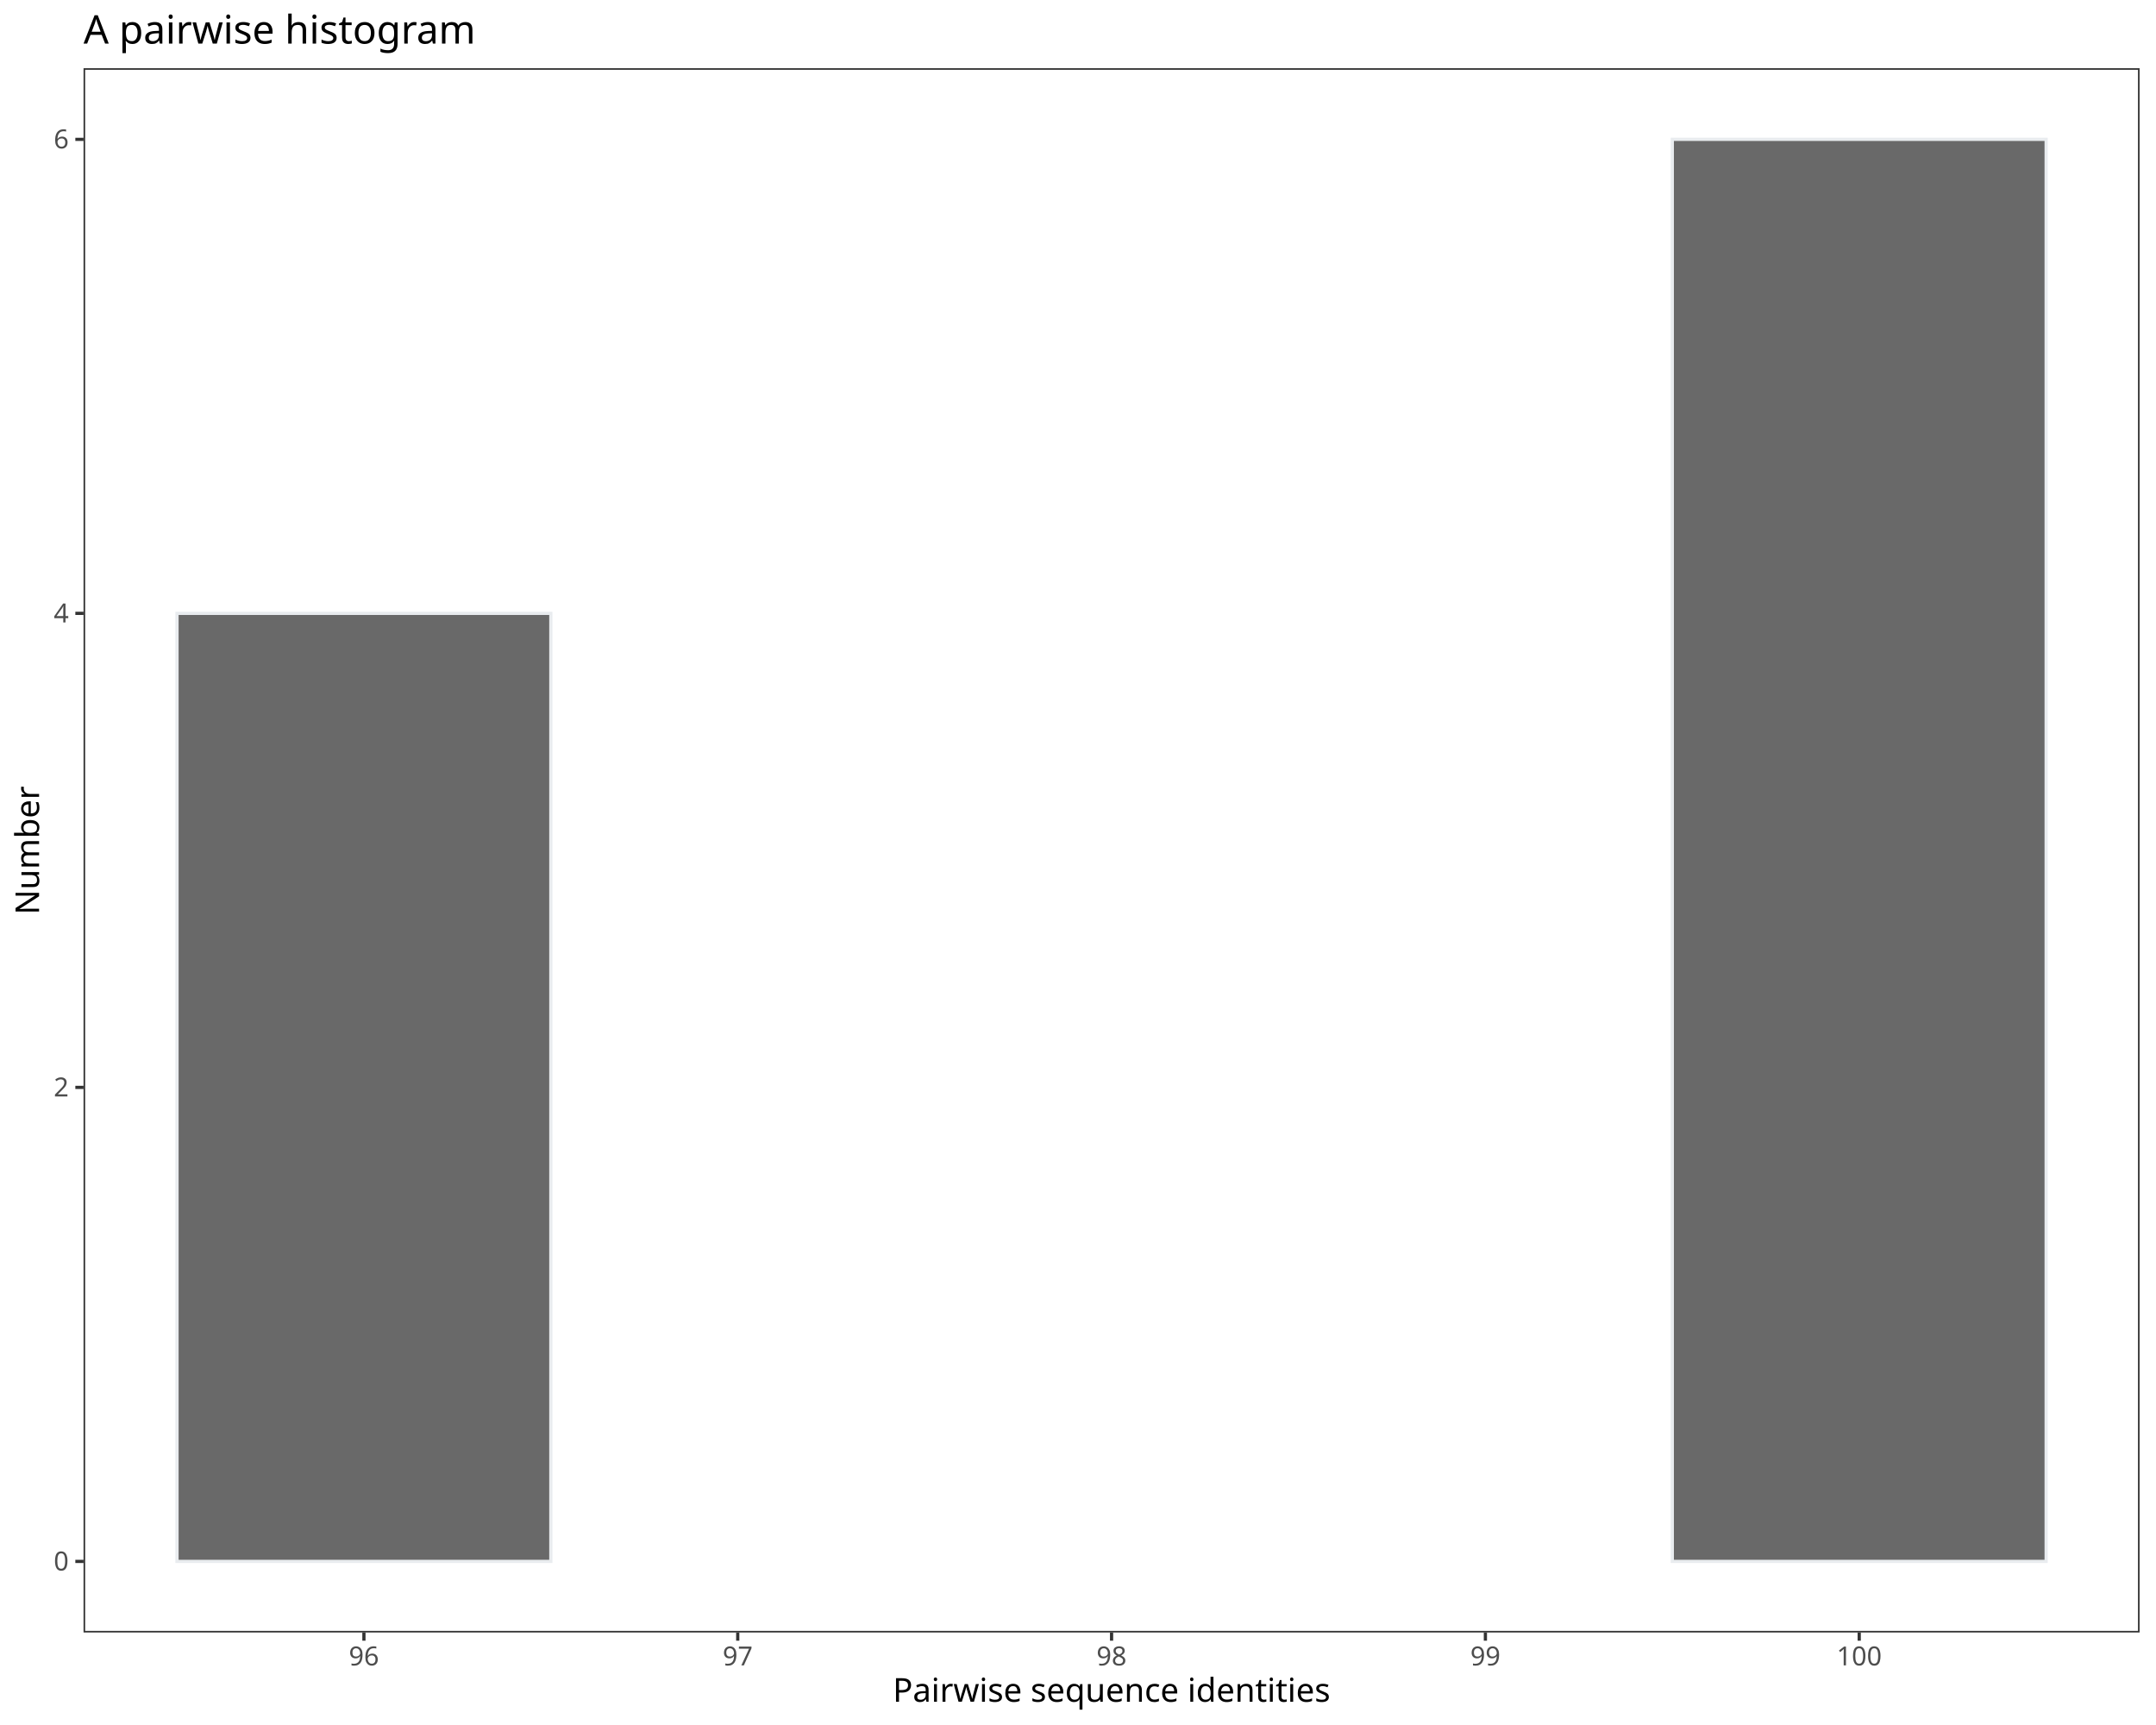
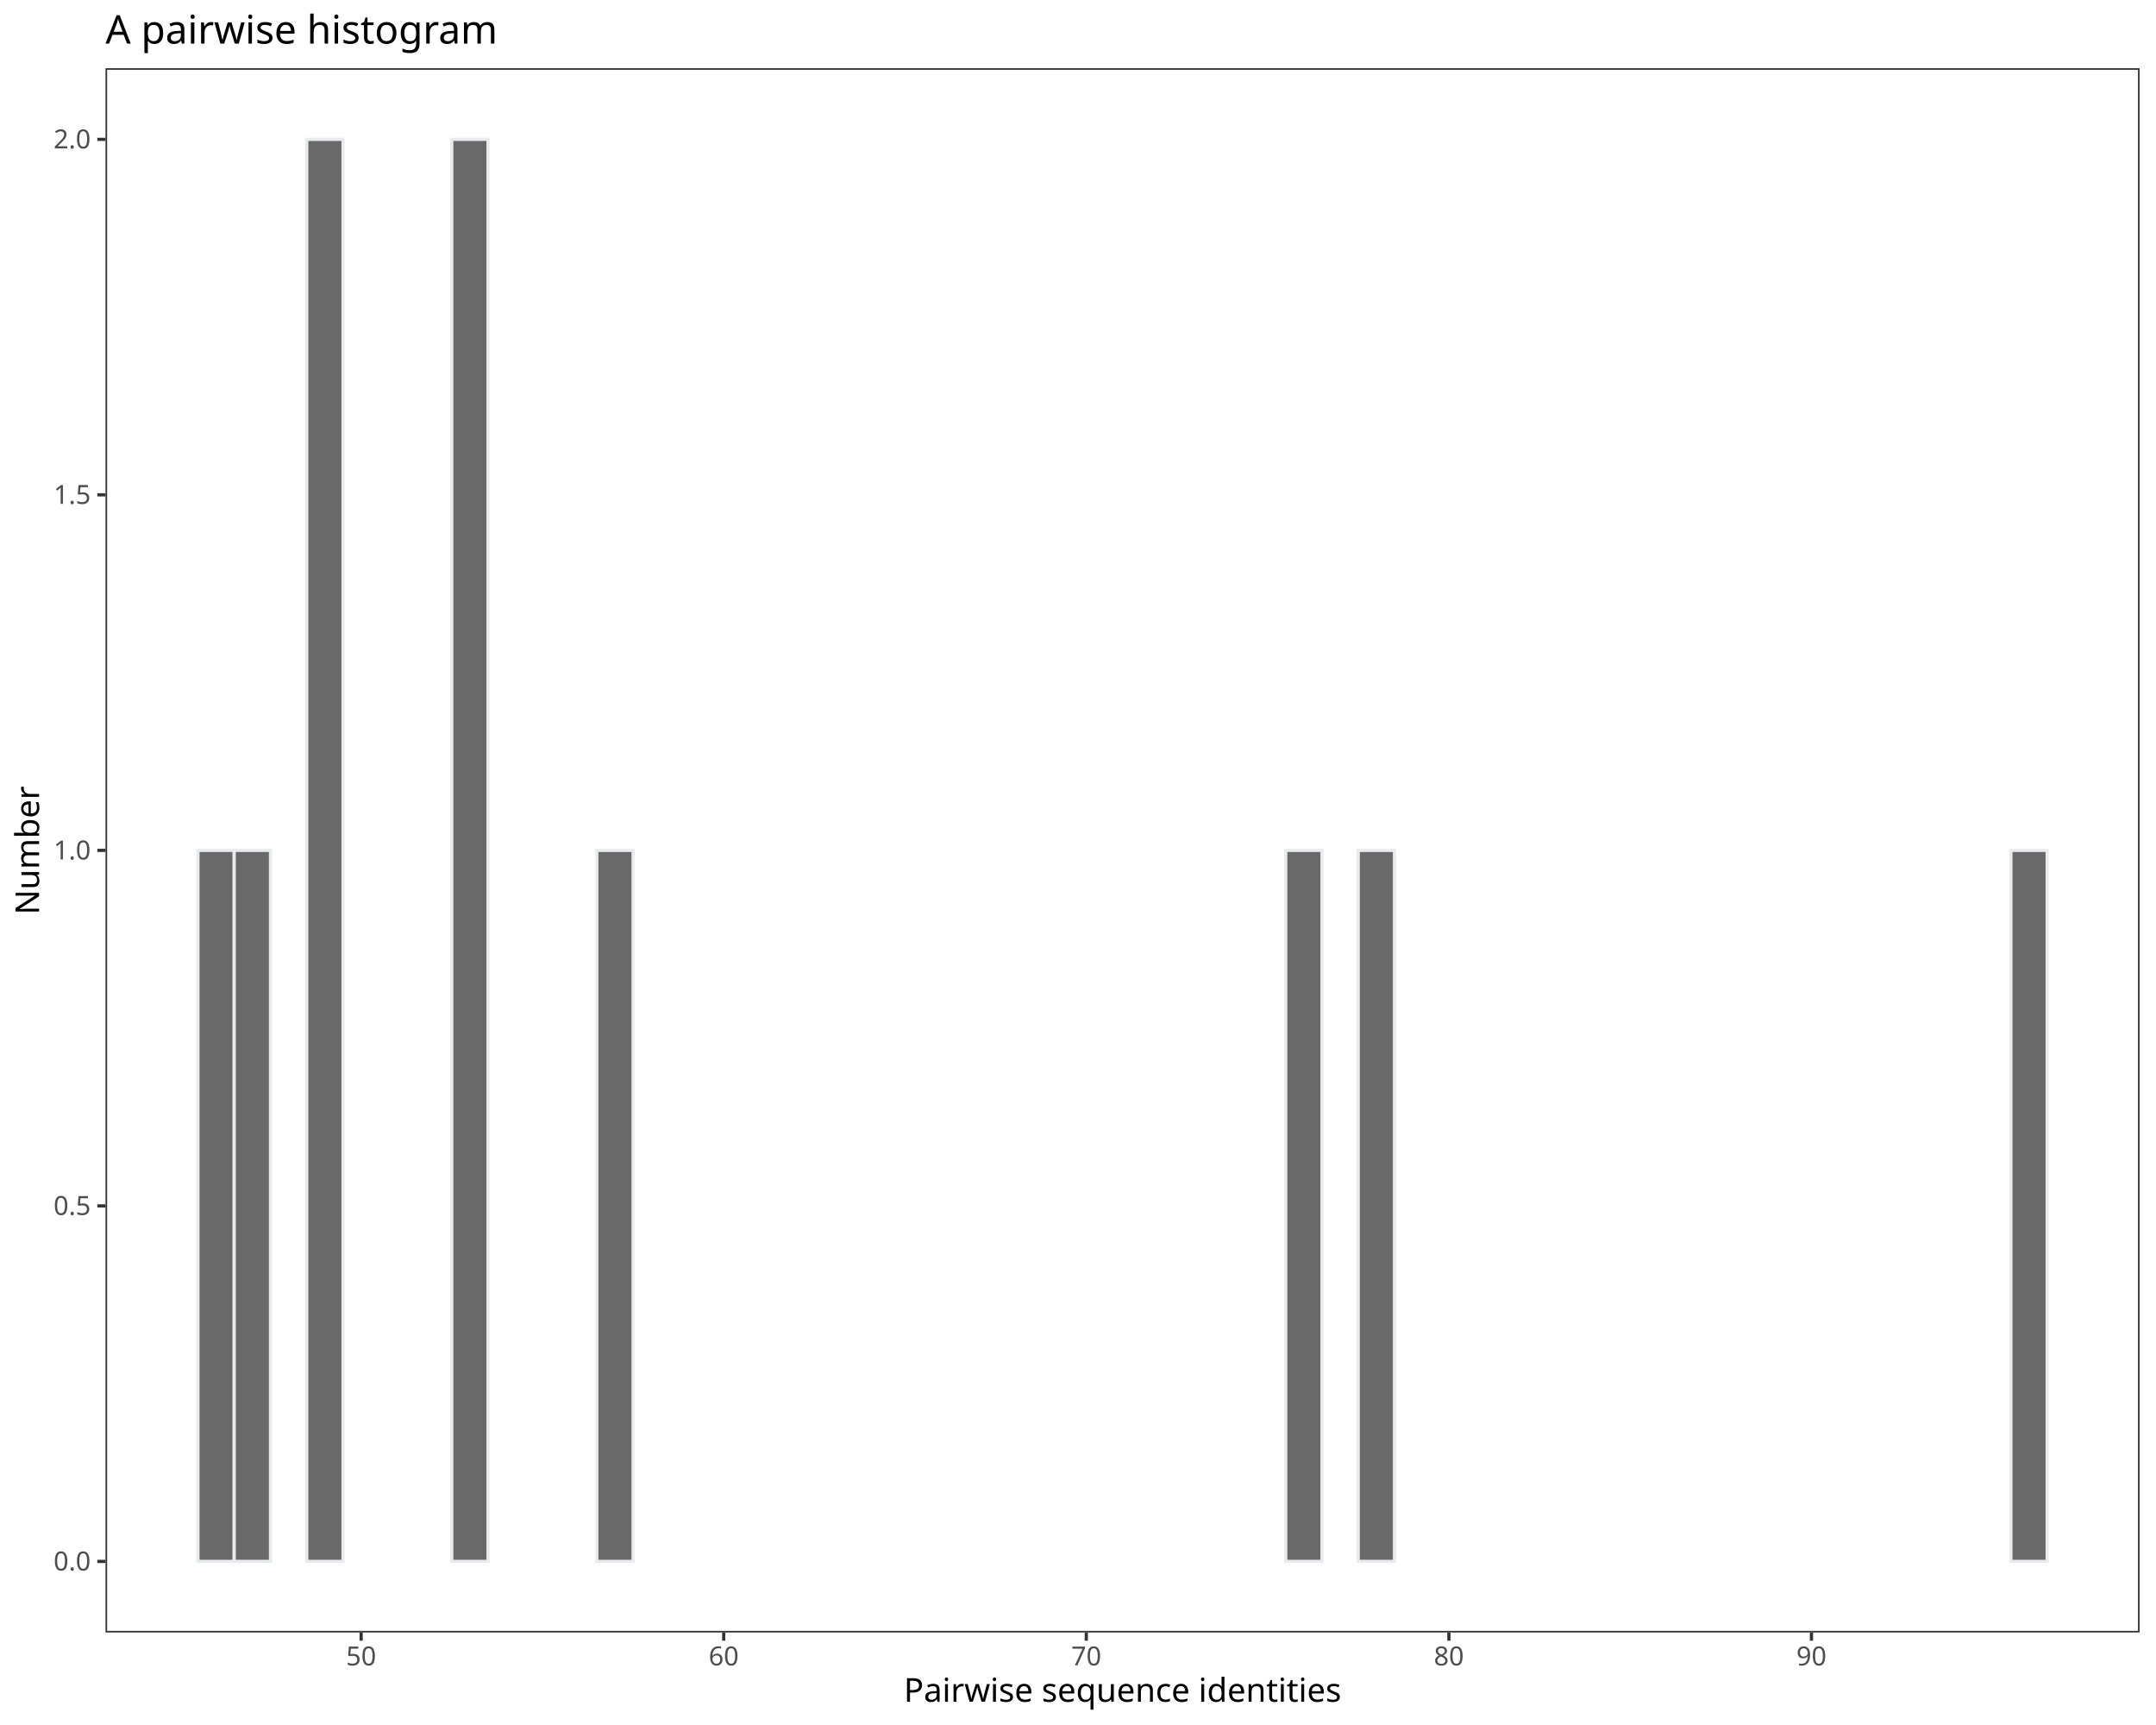
<svg xmlns="http://www.w3.org/2000/svg" class="svglite" data-engine-version="2.0" width="720.00pt" height="576.00pt" viewBox="0 0 720.00 576.00">
  <defs>
    <style type="text/css">
    .svglite line, .svglite polyline, .svglite polygon, .svglite path, .svglite rect, .svglite circle {
      fill: none;
      stroke: #000000;
      stroke-linecap: round;
      stroke-linejoin: round;
      stroke-miterlimit: 10.00;
    }
  </style>
  </defs>
  <rect width="100%" height="100%" style="stroke: none; fill: #FFFFFF;" />
  <defs>
    <clipPath id="cpMC4wMHw3MjAuMDB8MC4wMHw1NzYuMDA=">
      <rect x="0.00" y="0.00" width="720.00" height="576.00" />
    </clipPath>
  </defs>
  <g clip-path="url(#cpMC4wMHw3MjAuMDB8MC4wMHw1NzYuMDA=)">
    <rect x="0.00" y="0.00" width="720.00" height="576.00" style="stroke-width: 1.07; stroke: #FFFFFF; fill: #FFFFFF;" />
  </g>
  <defs>
-     <clipPath id="cpMjcuOTB8NzE0LjUyfDIyLjc4fDU0NS4xMQ==">
-       <rect x="27.90" y="22.78" width="686.62" height="522.33" />
+     <clipPath id="cpMzUuMjR8NzE0LjUyfDIyLjc4fDU0NS4xMQ==">
+       <rect x="35.24" y="22.78" width="679.28" height="522.33" />
    </clipPath>
  </defs>
-   <g clip-path="url(#cpMjcuOTB8NzE0LjUyfDIyLjc4fDU0NS4xMQ==)">
-     <rect x="27.90" y="22.78" width="686.62" height="522.33" style="stroke-width: 1.07; stroke: none; fill: #FFFFFF;" />
-     <rect x="59.11" y="204.81" width="124.84" height="316.56" style="stroke-width: 1.07; stroke: #E9ECEF; stroke-linecap: square; stroke-linejoin: miter; fill: #595959; fill-opacity: 0.90;" />
-     <rect x="183.95" y="521.37" width="124.84" height="0.00" style="stroke-width: 1.07; stroke: #E9ECEF; stroke-linecap: square; stroke-linejoin: miter; fill: #595959; fill-opacity: 0.90;" />
-     <rect x="308.79" y="521.37" width="124.84" height="0.00" style="stroke-width: 1.07; stroke: #E9ECEF; stroke-linecap: square; stroke-linejoin: miter; fill: #595959; fill-opacity: 0.90;" />
-     <rect x="433.63" y="521.37" width="124.84" height="0.00" style="stroke-width: 1.07; stroke: #E9ECEF; stroke-linecap: square; stroke-linejoin: miter; fill: #595959; fill-opacity: 0.90;" />
-     <rect x="558.47" y="46.53" width="124.84" height="474.84" style="stroke-width: 1.07; stroke: #E9ECEF; stroke-linecap: square; stroke-linejoin: miter; fill: #595959; fill-opacity: 0.90;" />
-     <rect x="27.90" y="22.78" width="686.62" height="522.33" style="stroke-width: 1.07; stroke: #333333;" />
+   <g clip-path="url(#cpMzUuMjR8NzE0LjUyfDIyLjc4fDU0NS4xMQ==)">
+     <rect x="35.24" y="22.78" width="679.28" height="522.33" style="stroke-width: 1.07; stroke: none; fill: #FFFFFF;" />
+     <rect x="66.11" y="283.95" width="12.11" height="237.42" style="stroke-width: 1.07; stroke: #E9ECEF; stroke-linecap: square; stroke-linejoin: miter; fill: #595959; fill-opacity: 0.90;" />
+     <rect x="78.22" y="283.95" width="12.11" height="237.42" style="stroke-width: 1.07; stroke: #E9ECEF; stroke-linecap: square; stroke-linejoin: miter; fill: #595959; fill-opacity: 0.90;" />
+     <rect x="90.33" y="521.37" width="12.11" height="0.00" style="stroke-width: 1.07; stroke: #E9ECEF; stroke-linecap: square; stroke-linejoin: miter; fill: #595959; fill-opacity: 0.90;" />
+     <rect x="102.44" y="46.53" width="12.11" height="474.84" style="stroke-width: 1.07; stroke: #E9ECEF; stroke-linecap: square; stroke-linejoin: miter; fill: #595959; fill-opacity: 0.90;" />
+     <rect x="114.55" y="521.37" width="12.11" height="0.00" style="stroke-width: 1.07; stroke: #E9ECEF; stroke-linecap: square; stroke-linejoin: miter; fill: #595959; fill-opacity: 0.90;" />
+     <rect x="126.66" y="521.37" width="12.11" height="0.00" style="stroke-width: 1.07; stroke: #E9ECEF; stroke-linecap: square; stroke-linejoin: miter; fill: #595959; fill-opacity: 0.90;" />
+     <rect x="138.77" y="521.37" width="12.11" height="0.00" style="stroke-width: 1.07; stroke: #E9ECEF; stroke-linecap: square; stroke-linejoin: miter; fill: #595959; fill-opacity: 0.90;" />
+     <rect x="150.87" y="46.53" width="12.11" height="474.84" style="stroke-width: 1.07; stroke: #E9ECEF; stroke-linecap: square; stroke-linejoin: miter; fill: #595959; fill-opacity: 0.90;" />
+     <rect x="162.98" y="521.37" width="12.11" height="0.00" style="stroke-width: 1.07; stroke: #E9ECEF; stroke-linecap: square; stroke-linejoin: miter; fill: #595959; fill-opacity: 0.90;" />
+     <rect x="175.09" y="521.37" width="12.11" height="0.00" style="stroke-width: 1.07; stroke: #E9ECEF; stroke-linecap: square; stroke-linejoin: miter; fill: #595959; fill-opacity: 0.90;" />
+     <rect x="187.20" y="521.37" width="12.11" height="0.00" style="stroke-width: 1.07; stroke: #E9ECEF; stroke-linecap: square; stroke-linejoin: miter; fill: #595959; fill-opacity: 0.90;" />
+     <rect x="199.31" y="283.95" width="12.11" height="237.42" style="stroke-width: 1.07; stroke: #E9ECEF; stroke-linecap: square; stroke-linejoin: miter; fill: #595959; fill-opacity: 0.90;" />
+     <rect x="211.42" y="521.37" width="12.11" height="0.00" style="stroke-width: 1.07; stroke: #E9ECEF; stroke-linecap: square; stroke-linejoin: miter; fill: #595959; fill-opacity: 0.90;" />
+     <rect x="223.52" y="521.37" width="12.11" height="0.00" style="stroke-width: 1.07; stroke: #E9ECEF; stroke-linecap: square; stroke-linejoin: miter; fill: #595959; fill-opacity: 0.90;" />
+     <rect x="235.63" y="521.37" width="12.11" height="0.00" style="stroke-width: 1.07; stroke: #E9ECEF; stroke-linecap: square; stroke-linejoin: miter; fill: #595959; fill-opacity: 0.90;" />
+     <rect x="247.74" y="521.37" width="12.11" height="0.00" style="stroke-width: 1.07; stroke: #E9ECEF; stroke-linecap: square; stroke-linejoin: miter; fill: #595959; fill-opacity: 0.90;" />
+     <rect x="259.85" y="521.37" width="12.11" height="0.00" style="stroke-width: 1.07; stroke: #E9ECEF; stroke-linecap: square; stroke-linejoin: miter; fill: #595959; fill-opacity: 0.90;" />
+     <rect x="271.96" y="521.37" width="12.11" height="0.00" style="stroke-width: 1.07; stroke: #E9ECEF; stroke-linecap: square; stroke-linejoin: miter; fill: #595959; fill-opacity: 0.90;" />
+     <rect x="284.07" y="521.37" width="12.11" height="0.00" style="stroke-width: 1.07; stroke: #E9ECEF; stroke-linecap: square; stroke-linejoin: miter; fill: #595959; fill-opacity: 0.90;" />
+     <rect x="296.17" y="521.37" width="12.11" height="0.00" style="stroke-width: 1.07; stroke: #E9ECEF; stroke-linecap: square; stroke-linejoin: miter; fill: #595959; fill-opacity: 0.90;" />
+     <rect x="308.28" y="521.37" width="12.11" height="0.00" style="stroke-width: 1.07; stroke: #E9ECEF; stroke-linecap: square; stroke-linejoin: miter; fill: #595959; fill-opacity: 0.90;" />
+     <rect x="320.39" y="521.37" width="12.11" height="0.00" style="stroke-width: 1.07; stroke: #E9ECEF; stroke-linecap: square; stroke-linejoin: miter; fill: #595959; fill-opacity: 0.90;" />
+     <rect x="332.50" y="521.37" width="12.11" height="0.00" style="stroke-width: 1.07; stroke: #E9ECEF; stroke-linecap: square; stroke-linejoin: miter; fill: #595959; fill-opacity: 0.90;" />
+     <rect x="344.61" y="521.37" width="12.11" height="0.00" style="stroke-width: 1.07; stroke: #E9ECEF; stroke-linecap: square; stroke-linejoin: miter; fill: #595959; fill-opacity: 0.90;" />
+     <rect x="356.72" y="521.37" width="12.11" height="0.00" style="stroke-width: 1.07; stroke: #E9ECEF; stroke-linecap: square; stroke-linejoin: miter; fill: #595959; fill-opacity: 0.90;" />
+     <rect x="368.83" y="521.37" width="12.11" height="0.00" style="stroke-width: 1.07; stroke: #E9ECEF; stroke-linecap: square; stroke-linejoin: miter; fill: #595959; fill-opacity: 0.90;" />
+     <rect x="380.93" y="521.37" width="12.11" height="0.00" style="stroke-width: 1.07; stroke: #E9ECEF; stroke-linecap: square; stroke-linejoin: miter; fill: #595959; fill-opacity: 0.90;" />
+     <rect x="393.04" y="521.37" width="12.11" height="0.00" style="stroke-width: 1.07; stroke: #E9ECEF; stroke-linecap: square; stroke-linejoin: miter; fill: #595959; fill-opacity: 0.90;" />
+     <rect x="405.15" y="521.37" width="12.11" height="0.00" style="stroke-width: 1.07; stroke: #E9ECEF; stroke-linecap: square; stroke-linejoin: miter; fill: #595959; fill-opacity: 0.90;" />
+     <rect x="417.26" y="521.37" width="12.11" height="0.00" style="stroke-width: 1.07; stroke: #E9ECEF; stroke-linecap: square; stroke-linejoin: miter; fill: #595959; fill-opacity: 0.90;" />
+     <rect x="429.37" y="283.95" width="12.11" height="237.42" style="stroke-width: 1.07; stroke: #E9ECEF; stroke-linecap: square; stroke-linejoin: miter; fill: #595959; fill-opacity: 0.90;" />
+     <rect x="441.48" y="521.37" width="12.11" height="0.00" style="stroke-width: 1.07; stroke: #E9ECEF; stroke-linecap: square; stroke-linejoin: miter; fill: #595959; fill-opacity: 0.90;" />
+     <rect x="453.58" y="283.95" width="12.11" height="237.42" style="stroke-width: 1.07; stroke: #E9ECEF; stroke-linecap: square; stroke-linejoin: miter; fill: #595959; fill-opacity: 0.90;" />
+     <rect x="465.69" y="521.37" width="12.11" height="0.00" style="stroke-width: 1.07; stroke: #E9ECEF; stroke-linecap: square; stroke-linejoin: miter; fill: #595959; fill-opacity: 0.90;" />
+     <rect x="477.80" y="521.37" width="12.11" height="0.00" style="stroke-width: 1.07; stroke: #E9ECEF; stroke-linecap: square; stroke-linejoin: miter; fill: #595959; fill-opacity: 0.90;" />
+     <rect x="489.91" y="521.37" width="12.11" height="0.00" style="stroke-width: 1.07; stroke: #E9ECEF; stroke-linecap: square; stroke-linejoin: miter; fill: #595959; fill-opacity: 0.90;" />
+     <rect x="502.02" y="521.37" width="12.11" height="0.00" style="stroke-width: 1.07; stroke: #E9ECEF; stroke-linecap: square; stroke-linejoin: miter; fill: #595959; fill-opacity: 0.90;" />
+     <rect x="514.13" y="521.37" width="12.11" height="0.00" style="stroke-width: 1.07; stroke: #E9ECEF; stroke-linecap: square; stroke-linejoin: miter; fill: #595959; fill-opacity: 0.90;" />
+     <rect x="526.23" y="521.37" width="12.11" height="0.00" style="stroke-width: 1.07; stroke: #E9ECEF; stroke-linecap: square; stroke-linejoin: miter; fill: #595959; fill-opacity: 0.90;" />
+     <rect x="538.34" y="521.37" width="12.11" height="0.00" style="stroke-width: 1.07; stroke: #E9ECEF; stroke-linecap: square; stroke-linejoin: miter; fill: #595959; fill-opacity: 0.90;" />
+     <rect x="550.45" y="521.37" width="12.11" height="0.00" style="stroke-width: 1.07; stroke: #E9ECEF; stroke-linecap: square; stroke-linejoin: miter; fill: #595959; fill-opacity: 0.90;" />
+     <rect x="562.56" y="521.37" width="12.11" height="0.00" style="stroke-width: 1.07; stroke: #E9ECEF; stroke-linecap: square; stroke-linejoin: miter; fill: #595959; fill-opacity: 0.90;" />
+     <rect x="574.67" y="521.37" width="12.11" height="0.00" style="stroke-width: 1.07; stroke: #E9ECEF; stroke-linecap: square; stroke-linejoin: miter; fill: #595959; fill-opacity: 0.90;" />
+     <rect x="586.78" y="521.37" width="12.11" height="0.00" style="stroke-width: 1.07; stroke: #E9ECEF; stroke-linecap: square; stroke-linejoin: miter; fill: #595959; fill-opacity: 0.90;" />
+     <rect x="598.89" y="521.37" width="12.11" height="0.00" style="stroke-width: 1.07; stroke: #E9ECEF; stroke-linecap: square; stroke-linejoin: miter; fill: #595959; fill-opacity: 0.90;" />
+     <rect x="610.99" y="521.37" width="12.11" height="0.00" style="stroke-width: 1.07; stroke: #E9ECEF; stroke-linecap: square; stroke-linejoin: miter; fill: #595959; fill-opacity: 0.90;" />
+     <rect x="623.10" y="521.37" width="12.11" height="0.00" style="stroke-width: 1.07; stroke: #E9ECEF; stroke-linecap: square; stroke-linejoin: miter; fill: #595959; fill-opacity: 0.90;" />
+     <rect x="635.21" y="521.37" width="12.11" height="0.00" style="stroke-width: 1.07; stroke: #E9ECEF; stroke-linecap: square; stroke-linejoin: miter; fill: #595959; fill-opacity: 0.90;" />
+     <rect x="647.32" y="521.37" width="12.11" height="0.00" style="stroke-width: 1.07; stroke: #E9ECEF; stroke-linecap: square; stroke-linejoin: miter; fill: #595959; fill-opacity: 0.90;" />
+     <rect x="659.43" y="521.37" width="12.11" height="0.00" style="stroke-width: 1.07; stroke: #E9ECEF; stroke-linecap: square; stroke-linejoin: miter; fill: #595959; fill-opacity: 0.90;" />
+     <rect x="671.54" y="283.95" width="12.11" height="237.42" style="stroke-width: 1.07; stroke: #E9ECEF; stroke-linecap: square; stroke-linejoin: miter; fill: #595959; fill-opacity: 0.90;" />
+     <rect x="35.24" y="22.78" width="679.28" height="522.33" style="stroke-width: 1.07; stroke: #333333;" />
  </g>
  <g clip-path="url(#cpMC4wMHw3MjAuMDB8MC4wMHw1NzYuMDA=)">
-     <text x="22.97" y="524.40" text-anchor="end" style="font-size: 8.80px; fill: #4D4D4D; font-family: sans;" textLength="4.89px" lengthAdjust="spacingAndGlyphs">0</text>
-     <text x="22.97" y="366.12" text-anchor="end" style="font-size: 8.80px; fill: #4D4D4D; font-family: sans;" textLength="4.89px" lengthAdjust="spacingAndGlyphs">2</text>
-     <text x="22.97" y="207.84" text-anchor="end" style="font-size: 8.80px; fill: #4D4D4D; font-family: sans;" textLength="4.89px" lengthAdjust="spacingAndGlyphs">4</text>
-     <text x="22.97" y="49.55" text-anchor="end" style="font-size: 8.80px; fill: #4D4D4D; font-family: sans;" textLength="4.89px" lengthAdjust="spacingAndGlyphs">6</text>
-     <polyline points="25.16,521.37 27.90,521.37 " style="stroke-width: 1.07; stroke: #333333; stroke-linecap: butt;" />
-     <polyline points="25.16,363.09 27.90,363.09 " style="stroke-width: 1.07; stroke: #333333; stroke-linecap: butt;" />
-     <polyline points="25.16,204.81 27.90,204.81 " style="stroke-width: 1.07; stroke: #333333; stroke-linecap: butt;" />
-     <polyline points="25.16,46.53 27.90,46.53 " style="stroke-width: 1.07; stroke: #333333; stroke-linecap: butt;" />
-     <polyline points="121.53,547.85 121.53,545.11 " style="stroke-width: 1.07; stroke: #333333; stroke-linecap: butt;" />
-     <polyline points="246.37,547.85 246.37,545.11 " style="stroke-width: 1.07; stroke: #333333; stroke-linecap: butt;" />
-     <polyline points="371.21,547.85 371.21,545.11 " style="stroke-width: 1.07; stroke: #333333; stroke-linecap: butt;" />
-     <polyline points="496.05,547.85 496.05,545.11 " style="stroke-width: 1.07; stroke: #333333; stroke-linecap: butt;" />
-     <polyline points="620.89,547.85 620.89,545.11 " style="stroke-width: 1.07; stroke: #333333; stroke-linecap: butt;" />
-     <text x="121.53" y="556.10" text-anchor="middle" style="font-size: 8.80px; fill: #4D4D4D; font-family: sans;" textLength="9.79px" lengthAdjust="spacingAndGlyphs">96</text>
-     <text x="246.37" y="556.10" text-anchor="middle" style="font-size: 8.80px; fill: #4D4D4D; font-family: sans;" textLength="9.79px" lengthAdjust="spacingAndGlyphs">97</text>
-     <text x="371.21" y="556.10" text-anchor="middle" style="font-size: 8.80px; fill: #4D4D4D; font-family: sans;" textLength="9.79px" lengthAdjust="spacingAndGlyphs">98</text>
-     <text x="496.05" y="556.10" text-anchor="middle" style="font-size: 8.80px; fill: #4D4D4D; font-family: sans;" textLength="9.79px" lengthAdjust="spacingAndGlyphs">99</text>
-     <text x="620.89" y="556.10" text-anchor="middle" style="font-size: 8.80px; fill: #4D4D4D; font-family: sans;" textLength="14.68px" lengthAdjust="spacingAndGlyphs">100</text>
-     <text x="371.21" y="568.24" text-anchor="middle" style="font-size: 11.00px; font-family: sans;" textLength="138.82px" lengthAdjust="spacingAndGlyphs">Pairwise sequence identities</text>
+     <text x="30.31" y="524.40" text-anchor="end" style="font-size: 8.80px; fill: #4D4D4D; font-family: sans;" textLength="12.23px" lengthAdjust="spacingAndGlyphs">0.0</text>
+     <text x="30.31" y="405.69" text-anchor="end" style="font-size: 8.80px; fill: #4D4D4D; font-family: sans;" textLength="12.23px" lengthAdjust="spacingAndGlyphs">0.5</text>
+     <text x="30.31" y="286.98" text-anchor="end" style="font-size: 8.80px; fill: #4D4D4D; font-family: sans;" textLength="12.23px" lengthAdjust="spacingAndGlyphs">1.0</text>
+     <text x="30.31" y="168.26" text-anchor="end" style="font-size: 8.80px; fill: #4D4D4D; font-family: sans;" textLength="12.23px" lengthAdjust="spacingAndGlyphs">1.5</text>
+     <text x="30.31" y="49.55" text-anchor="end" style="font-size: 8.80px; fill: #4D4D4D; font-family: sans;" textLength="12.23px" lengthAdjust="spacingAndGlyphs">2.0</text>
+     <polyline points="32.50,521.37 35.24,521.37 " style="stroke-width: 1.07; stroke: #333333; stroke-linecap: butt;" />
+     <polyline points="32.50,402.66 35.24,402.66 " style="stroke-width: 1.07; stroke: #333333; stroke-linecap: butt;" />
+     <polyline points="32.50,283.95 35.24,283.95 " style="stroke-width: 1.07; stroke: #333333; stroke-linecap: butt;" />
+     <polyline points="32.50,165.24 35.24,165.24 " style="stroke-width: 1.07; stroke: #333333; stroke-linecap: butt;" />
+     <polyline points="32.50,46.53 35.24,46.53 " style="stroke-width: 1.07; stroke: #333333; stroke-linecap: butt;" />
+     <polyline points="120.60,547.85 120.60,545.11 " style="stroke-width: 1.07; stroke: #333333; stroke-linecap: butt;" />
+     <polyline points="241.69,547.85 241.69,545.11 " style="stroke-width: 1.07; stroke: #333333; stroke-linecap: butt;" />
+     <polyline points="362.77,547.85 362.77,545.11 " style="stroke-width: 1.07; stroke: #333333; stroke-linecap: butt;" />
+     <polyline points="483.86,547.85 483.86,545.11 " style="stroke-width: 1.07; stroke: #333333; stroke-linecap: butt;" />
+     <polyline points="604.94,547.85 604.94,545.11 " style="stroke-width: 1.07; stroke: #333333; stroke-linecap: butt;" />
+     <text x="120.60" y="556.10" text-anchor="middle" style="font-size: 8.80px; fill: #4D4D4D; font-family: sans;" textLength="9.79px" lengthAdjust="spacingAndGlyphs">50</text>
+     <text x="241.69" y="556.10" text-anchor="middle" style="font-size: 8.80px; fill: #4D4D4D; font-family: sans;" textLength="9.79px" lengthAdjust="spacingAndGlyphs">60</text>
+     <text x="362.77" y="556.10" text-anchor="middle" style="font-size: 8.80px; fill: #4D4D4D; font-family: sans;" textLength="9.79px" lengthAdjust="spacingAndGlyphs">70</text>
+     <text x="483.86" y="556.10" text-anchor="middle" style="font-size: 8.80px; fill: #4D4D4D; font-family: sans;" textLength="9.79px" lengthAdjust="spacingAndGlyphs">80</text>
+     <text x="604.94" y="556.10" text-anchor="middle" style="font-size: 8.80px; fill: #4D4D4D; font-family: sans;" textLength="9.79px" lengthAdjust="spacingAndGlyphs">90</text>
+     <text x="374.88" y="568.24" text-anchor="middle" style="font-size: 11.00px; font-family: sans;" textLength="138.82px" lengthAdjust="spacingAndGlyphs">Pairwise sequence identities</text>
    <text transform="translate(13.05,283.95) rotate(-90)" text-anchor="middle" style="font-size: 11.00px; font-family: sans;" textLength="39.13px" lengthAdjust="spacingAndGlyphs">Number</text>
-     <text x="27.90" y="14.56" style="font-size: 13.20px; font-family: sans;" textLength="122.53px" lengthAdjust="spacingAndGlyphs">A pairwise histogram</text>
+     <text x="35.24" y="14.56" style="font-size: 13.20px; font-family: sans;" textLength="122.53px" lengthAdjust="spacingAndGlyphs">A pairwise histogram</text>
  </g>
</svg>
